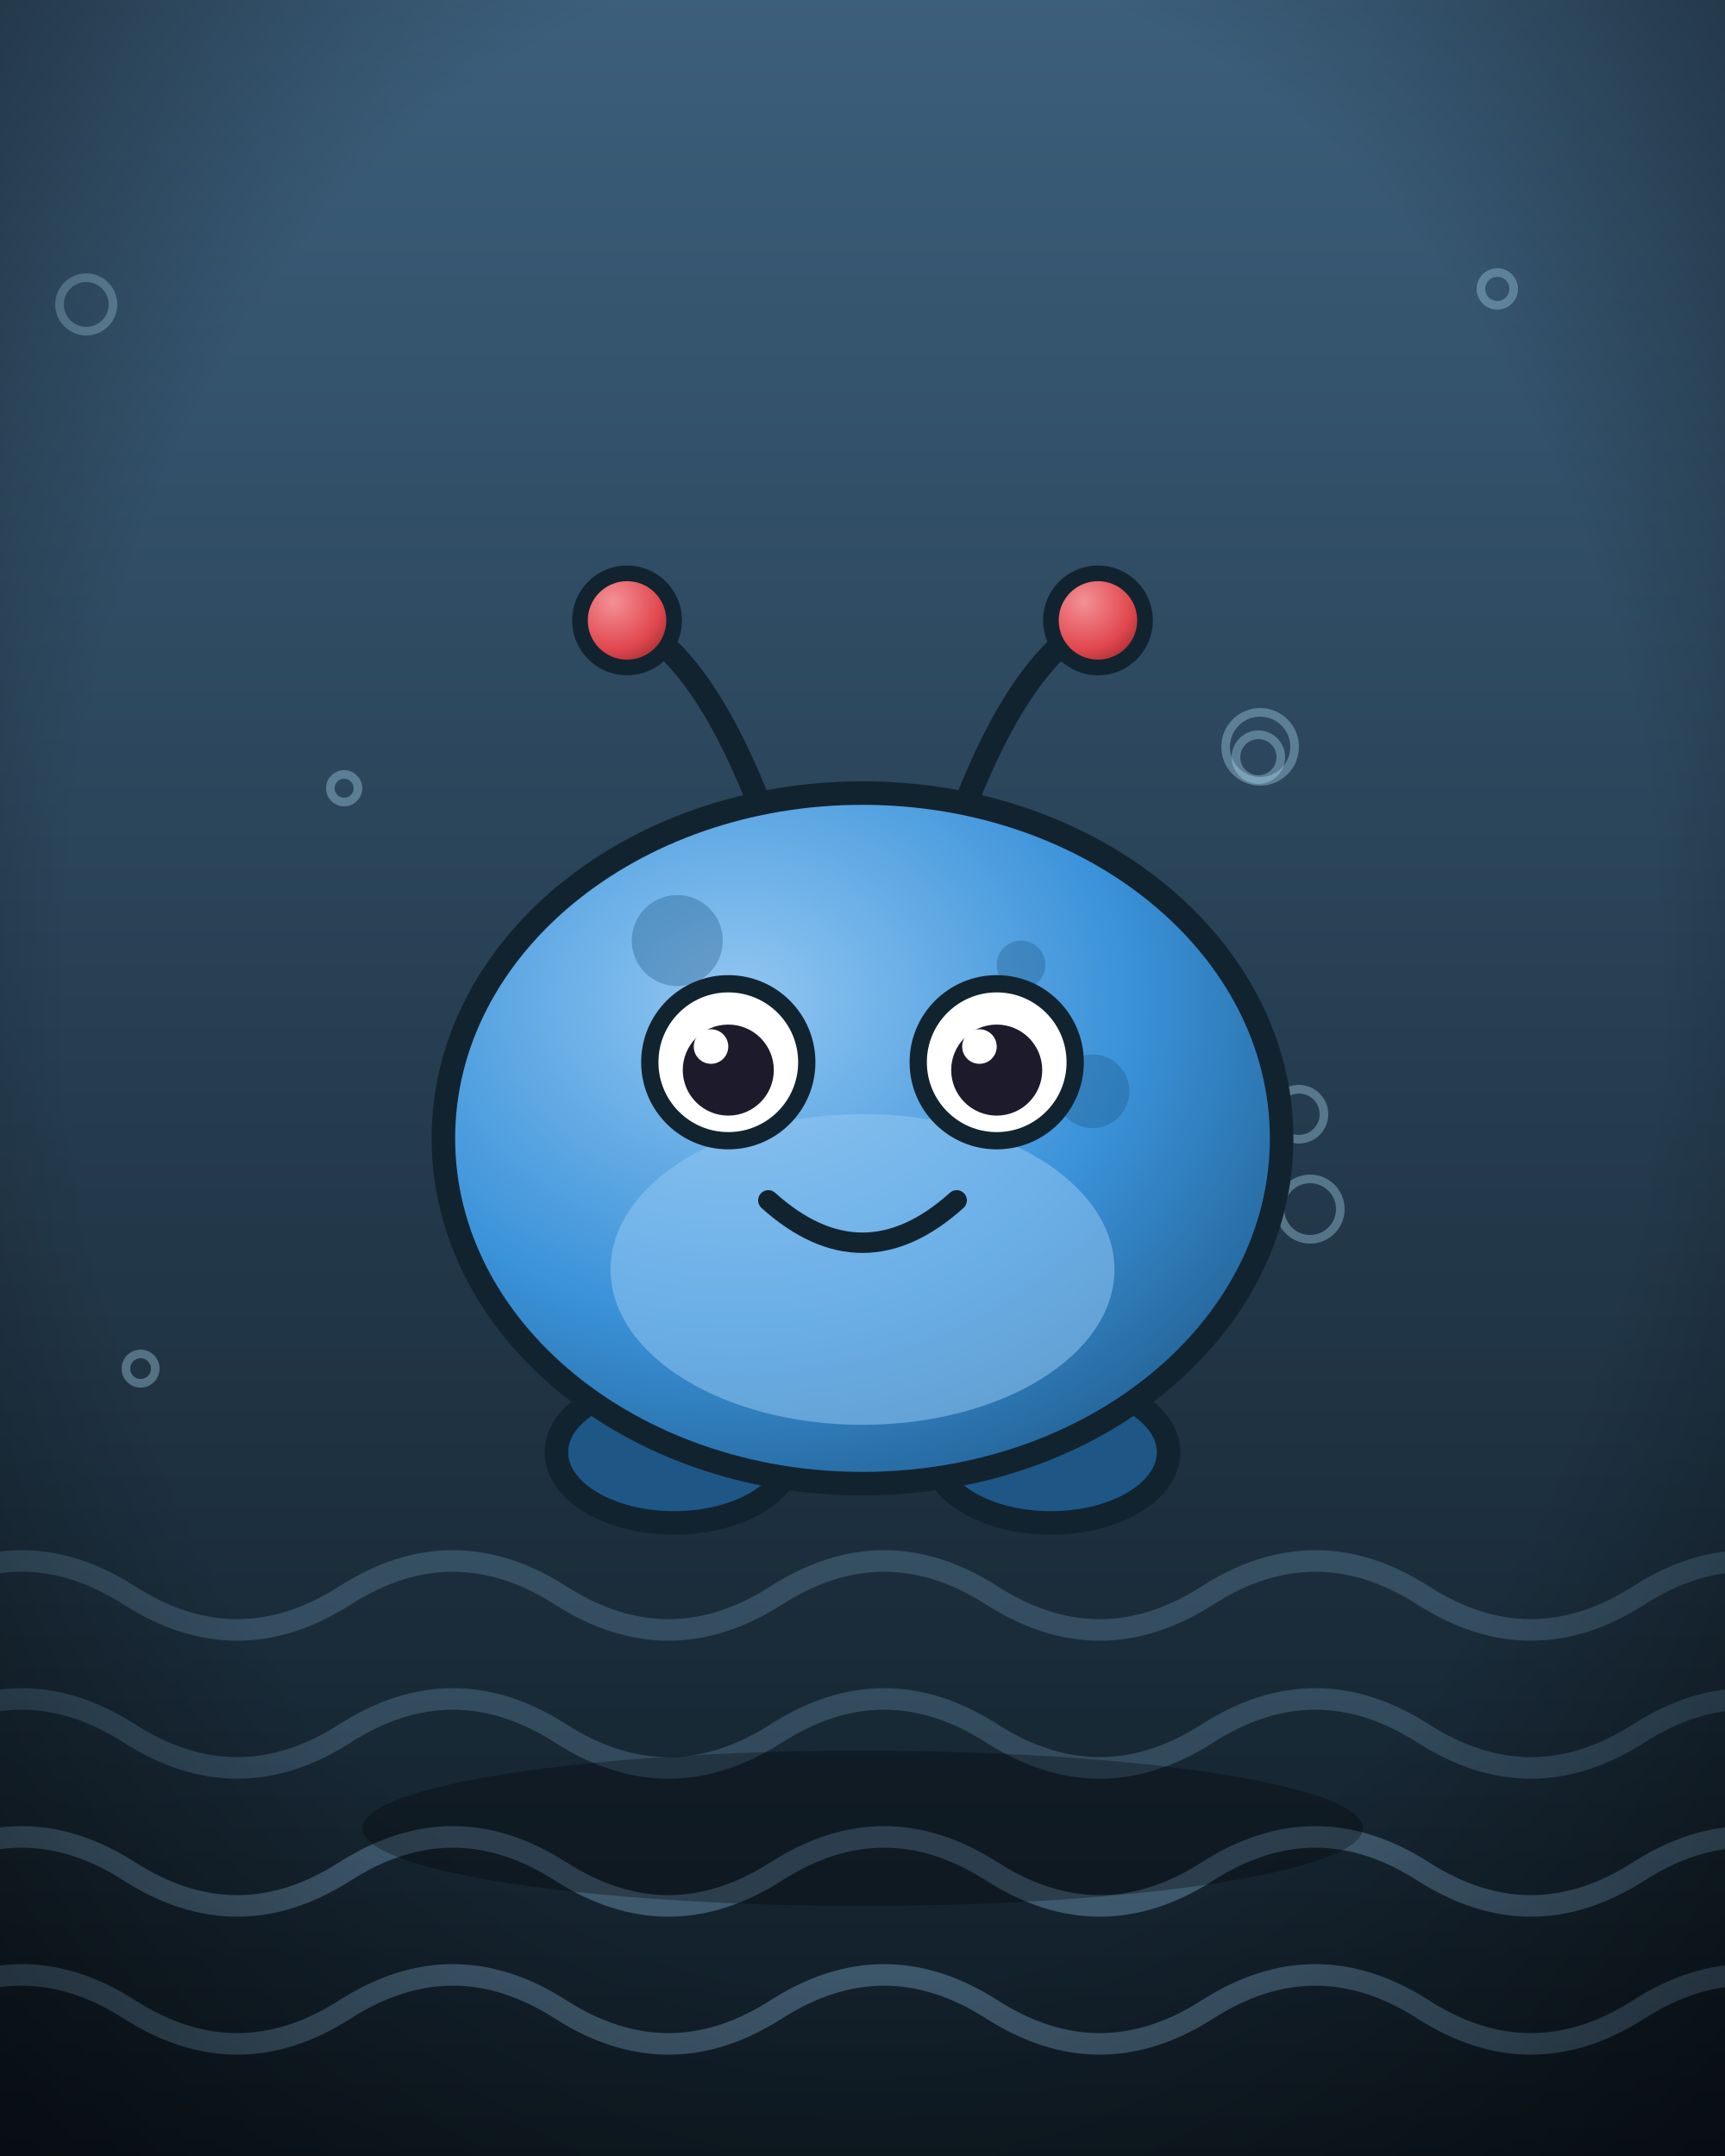
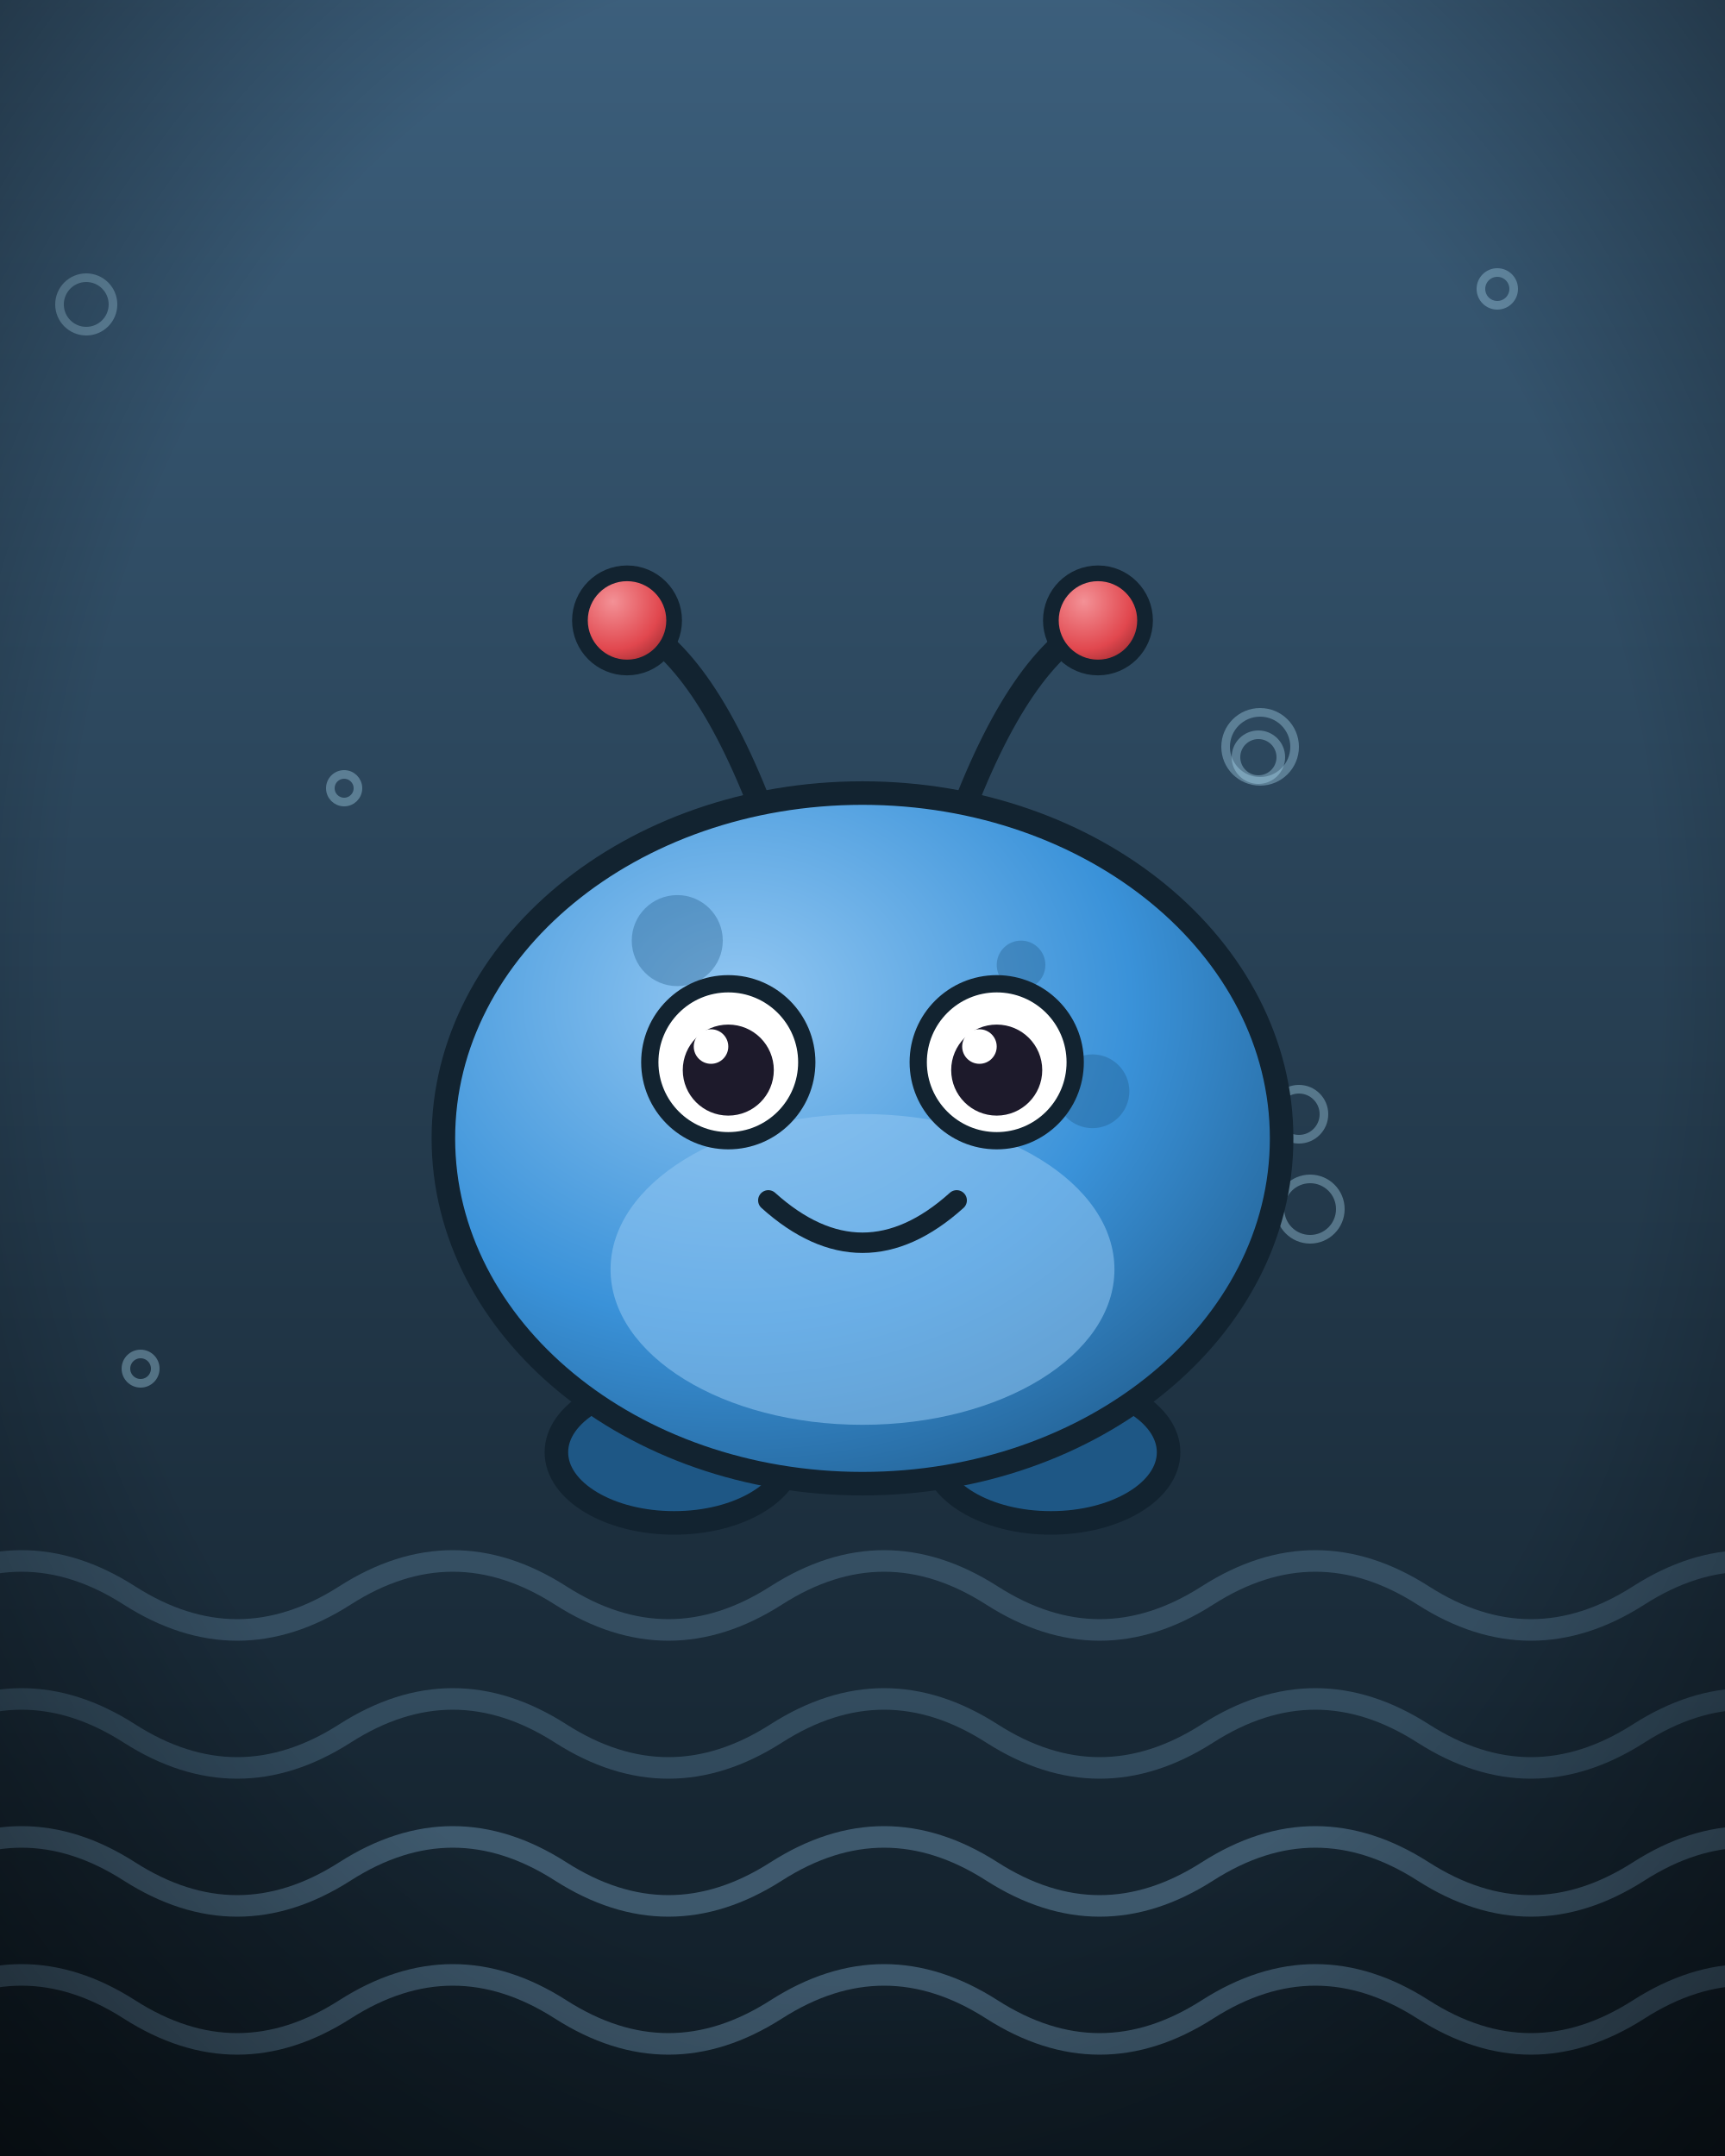
<svg xmlns="http://www.w3.org/2000/svg" viewBox="0 0 200 250" width="200" height="250">
  <defs>
    <linearGradient id="bg" x1="0" y1="0" x2="0" y2="1">
      <stop offset="0" stop-color="hsla(207,35%,36%,1)" />
      <stop offset="1" stop-color="hsla(207,40%,10%,1)" />
    </linearGradient>
    <radialGradient id="gm" cx=".35" cy=".3" r=".85">
      <stop offset="0" stop-color="hsla(207,78%,76%,1)" />
      <stop offset=".55" stop-color="hsla(207,68%,54%,1)" />
      <stop offset="1" stop-color="hsla(207,63%,32%,1)" />
    </radialGradient>
    <radialGradient id="ga" cx=".35" cy=".3" r=".85">
      <stop offset="0" stop-color="hsla(357,80%,76%,1)" />
      <stop offset=".6" stop-color="hsla(357,72%,58%,1)" />
      <stop offset="1" stop-color="hsla(357,60%,32%,1)" />
    </radialGradient>
    <linearGradient id="met" x1="0" y1="0" x2="0" y2="1">
      <stop offset="0" stop-color="#e3e8ef" />
      <stop offset=".5" stop-color="#9aa3b3" />
      <stop offset="1" stop-color="#5a6272" />
    </linearGradient>
    <radialGradient id="glow">
      <stop offset="0" stop-color="#fff" stop-opacity=".95" />
      <stop offset=".35" stop-color="hsla(207,95%,70%,1)" stop-opacity=".55" />
      <stop offset="1" stop-color="hsla(207,95%,70%,1)" stop-opacity="0" />
    </radialGradient>
    <radialGradient id="vig" cx=".5" cy=".45" r=".75">
      <stop offset=".62" stop-color="#000" stop-opacity="0" />
      <stop offset="1" stop-color="#000" stop-opacity=".55" />
    </radialGradient>
  </defs>
  <rect width="200" height="250" fill="url(#bg)" />
  <path d="M-10,185 q12.5,-8 25,0 t25,0 t25,0 t25,0 t25,0 t25,0 t25,0 t25,0 t25,0" fill="none" stroke="hsla(205,90%,80%,0.2)" stroke-width="2.5" />
  <path d="M-10,201 q12.5,-8 25,0 t25,0 t25,0 t25,0 t25,0 t25,0 t25,0 t25,0 t25,0" fill="none" stroke="hsla(205,90%,80%,0.2)" stroke-width="2.5" />
  <path d="M-10,217 q12.5,-8 25,0 t25,0 t25,0 t25,0 t25,0 t25,0 t25,0 t25,0 t25,0" fill="none" stroke="hsla(205,90%,80%,0.3)" stroke-width="2.5" />
  <path d="M-10,233 q12.5,-8 25,0 t25,0 t25,0 t25,0 t25,0 t25,0 t25,0 t25,0 t25,0" fill="none" stroke="hsla(205,90%,80%,0.3)" stroke-width="2.5" />
  <circle cx="10" cy="35.3" r="3.1" fill="none" stroke="hsla(200,90%,85%,.35)" stroke-width="1" />
  <circle cx="145.9" cy="87.8" r="2.6" fill="none" stroke="hsla(200,90%,85%,.35)" stroke-width="1" />
  <circle cx="16.3" cy="158.7" r="1.7" fill="none" stroke="hsla(200,90%,85%,.35)" stroke-width="1" />
  <circle cx="39.9" cy="91.4" r="1.6" fill="none" stroke="hsla(200,90%,85%,.35)" stroke-width="1" />
  <circle cx="150.6" cy="129.2" r="2.9" fill="none" stroke="hsla(200,90%,85%,.35)" stroke-width="1" />
  <circle cx="173.6" cy="33.5" r="1.9" fill="none" stroke="hsla(200,90%,85%,.35)" stroke-width="1" />
  <circle cx="151.9" cy="140.2" r="3.5" fill="none" stroke="hsla(200,90%,85%,.35)" stroke-width="1" />
  <circle cx="146.1" cy="86.6" r="4" fill="none" stroke="hsla(200,90%,85%,.35)" stroke-width="1" />
-   <ellipse cx="100" cy="212" rx="58" ry="9" fill="#000" opacity=".3" />
  <g transform="translate(100 132) scale(0.91)">
    <path d="M-12,-39.6 Q-20,-61.6 -30,-66 M12,-39.6 Q20,-61.6 30,-66" fill="none" stroke="hsla(207,45%,13%,1)" stroke-width="3" stroke-linejoin="round" stroke-linecap="round" />
    <circle cx="-30" cy="-66" r="6" fill="url(#ga)" stroke="hsla(207,45%,13%,1)" stroke-width="2" stroke-linejoin="round" stroke-linecap="round" />
    <circle cx="30" cy="-66" r="6" fill="url(#ga)" stroke="hsla(207,45%,13%,1)" stroke-width="2" stroke-linejoin="round" stroke-linecap="round" />
    <ellipse cx="-24" cy="40" rx="15" ry="9" fill="hsla(207,63%,32%,1)" stroke="hsla(207,45%,13%,1)" stroke-width="3" stroke-linejoin="round" stroke-linecap="round" />
    <ellipse cx="24" cy="40" rx="15" ry="9" fill="hsla(207,63%,32%,1)" stroke="hsla(207,45%,13%,1)" stroke-width="3" stroke-linejoin="round" stroke-linecap="round" />
    <ellipse cx="0" cy="0" rx="53.4" ry="44" fill="url(#gm)" stroke="hsla(207,45%,13%,1)" stroke-width="3" stroke-linejoin="round" stroke-linecap="round" />
    <ellipse cx="0" cy="16.7" rx="32.1" ry="19.8" fill="hsla(207,78%,76%,1)" opacity=".55" />
    <circle cx="16.3" cy="-13.3" r="4.7" fill="hsla(207,63%,32%,1)" opacity=".35" />
    <circle cx="20.2" cy="-22.1" r="3.1" fill="hsla(207,63%,32%,1)" opacity=".35" />
    <circle cx="29.3" cy="-6" r="4.7" fill="hsla(207,63%,32%,1)" opacity=".35" />
    <circle cx="-23.6" cy="-25.2" r="5.8" fill="hsla(207,63%,32%,1)" opacity=".35" />
    <circle cx="-17.1" cy="-9.7" r="10" fill="#fff" stroke="hsla(207,45%,13%,1)" stroke-width="2.2" stroke-linejoin="round" stroke-linecap="round" />
    <circle cx="-17.1" cy="-8.7" r="5.8" fill="#1d1a2b" />
    <circle cx="-19.3" cy="-11.7" r="2.2" fill="#fff" />
    <circle cx="17.1" cy="-9.7" r="10" fill="#fff" stroke="hsla(207,45%,13%,1)" stroke-width="2.2" stroke-linejoin="round" stroke-linecap="round" />
    <circle cx="17.1" cy="-8.7" r="5.8" fill="#1d1a2b" />
    <circle cx="14.9" cy="-11.7" r="2.2" fill="#fff" />
    <path d="M-12,7.9 Q0,18.7 12,7.9" fill="none" stroke="hsla(207,45%,13%,1)" stroke-width="2.6" stroke-linejoin="round" stroke-linecap="round" />
  </g>
  <rect width="200" height="250" fill="url(#vig)" />
</svg>
